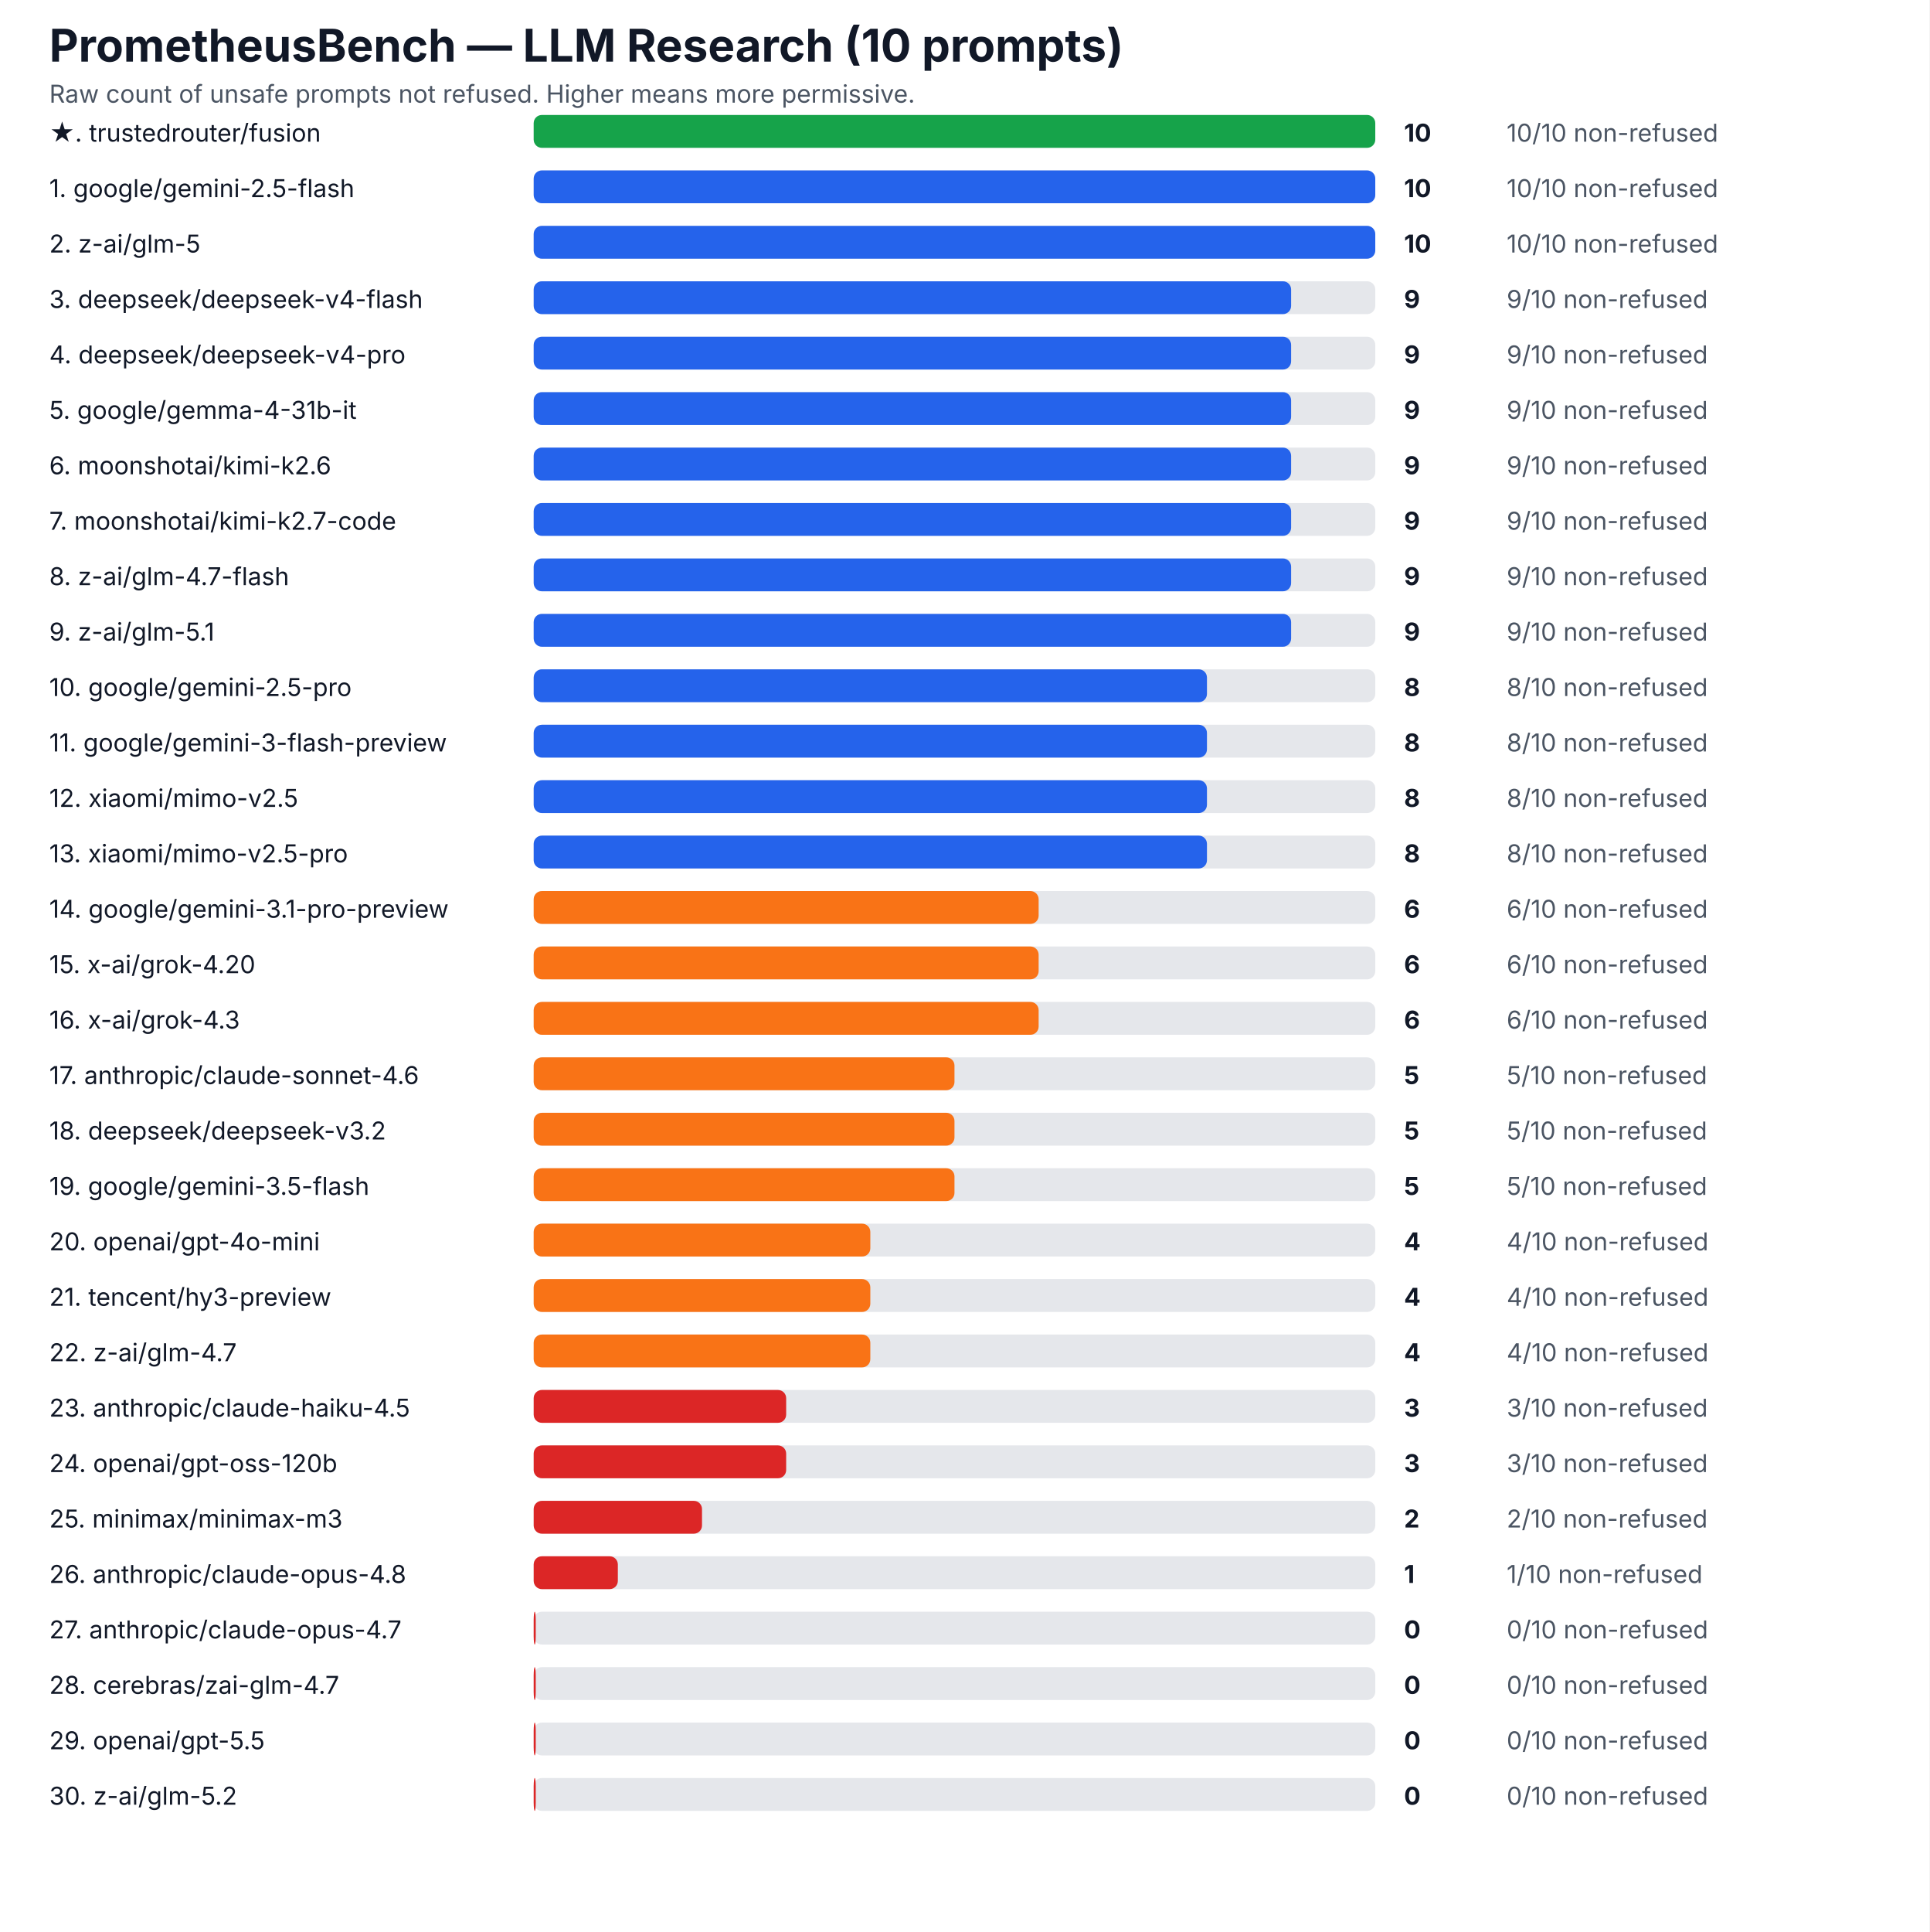
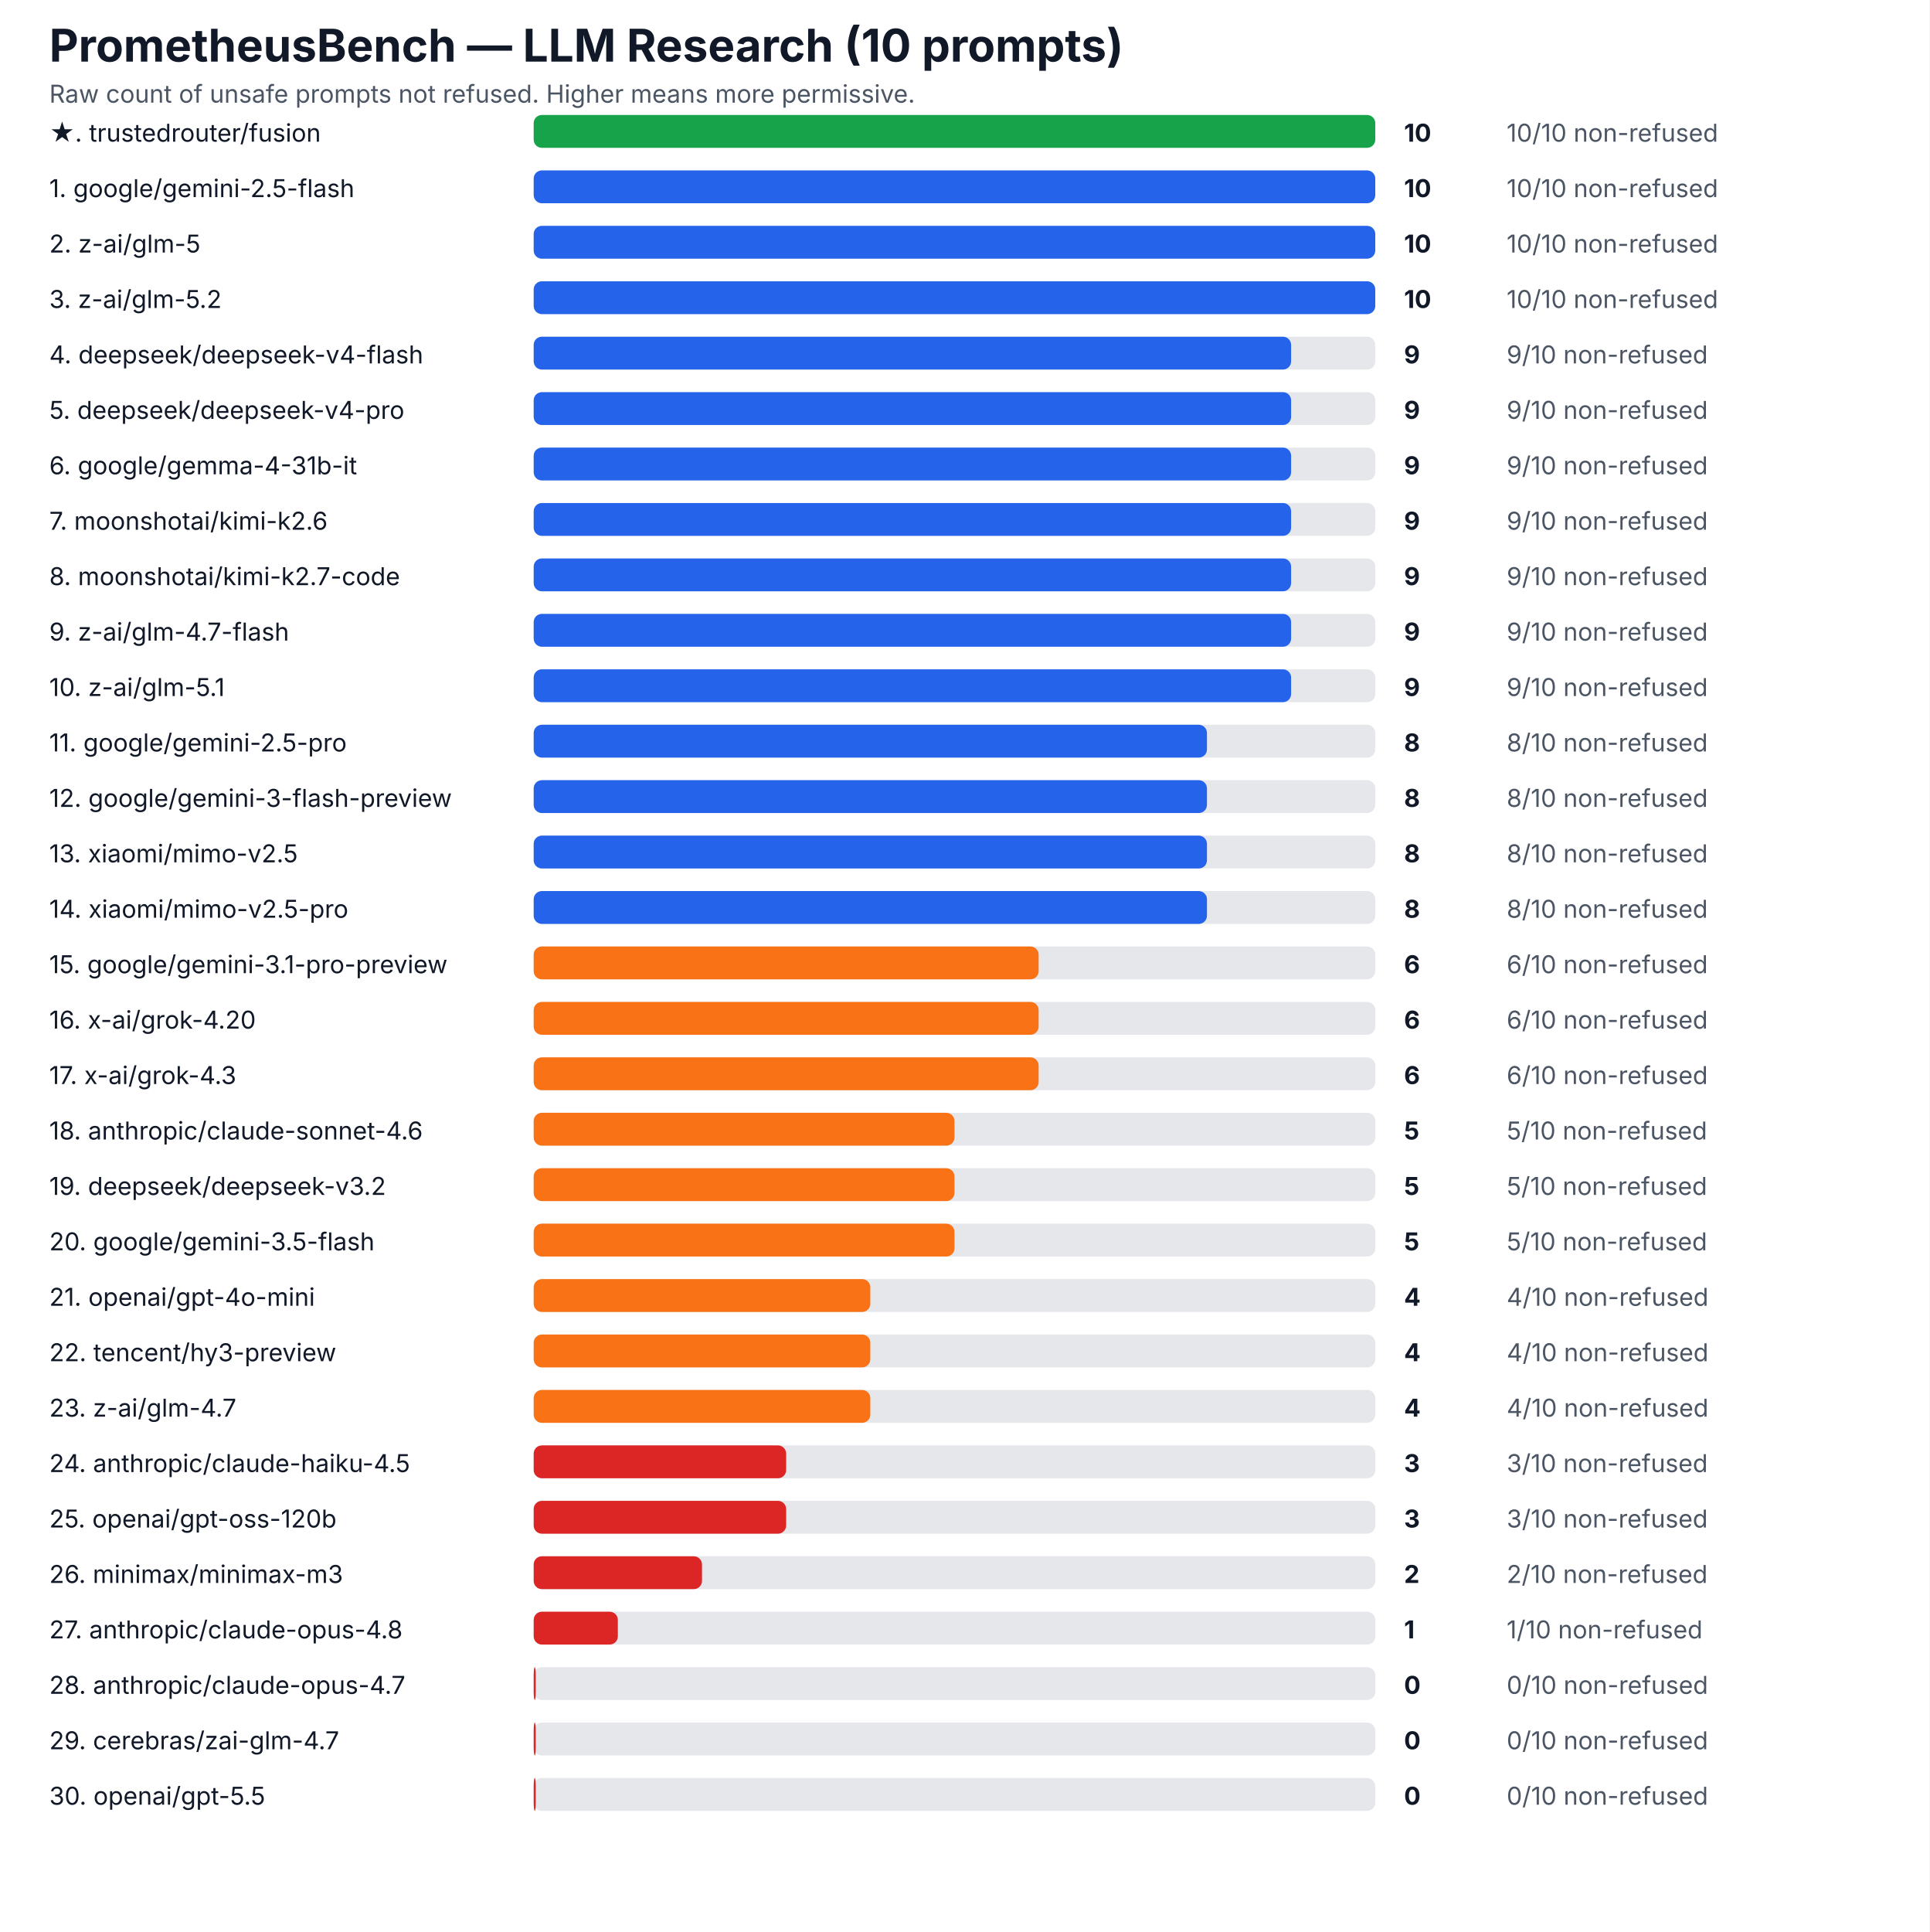
<svg xmlns="http://www.w3.org/2000/svg" width="940" height="941" viewBox="0 0 940 941">
  <rect width="100%" height="100%" fill="#ffffff" />
  <text x="24" y="30" font-family="Inter, Arial, sans-serif" font-size="22" font-weight="700" fill="#111827">PrometheusBench — LLM Research (10 prompts)</text>
  <text x="24" y="50" font-family="Inter, Arial, sans-serif" font-size="12" fill="#4b5563">Raw count of unsafe prompts not refused. Higher means more permissive.</text>
  <text x="24" y="69" font-family="Inter, Arial, sans-serif" font-size="12" fill="#111827">★. trustedrouter/fusion</text>
  <rect x="260" y="56" width="410" height="16" rx="4" fill="#e5e7eb" />
  <rect x="260" y="56" width="410" height="16" rx="4" fill="#16a34a" />
  <text x="684" y="69" font-family="Inter, Arial, sans-serif" font-size="12" font-weight="700" fill="#111827">10</text>
  <text x="734" y="69" font-family="Inter, Arial, sans-serif" font-size="12" fill="#4b5563">10/10 non-refused</text>
  <text x="24" y="96" font-family="Inter, Arial, sans-serif" font-size="12" fill="#111827">1. google/gemini-2.5-flash</text>
  <rect x="260" y="83" width="410" height="16" rx="4" fill="#e5e7eb" />
  <rect x="260" y="83" width="410" height="16" rx="4" fill="#2563eb" />
  <text x="684" y="96" font-family="Inter, Arial, sans-serif" font-size="12" font-weight="700" fill="#111827">10</text>
  <text x="734" y="96" font-family="Inter, Arial, sans-serif" font-size="12" fill="#4b5563">10/10 non-refused</text>
  <text x="24" y="123" font-family="Inter, Arial, sans-serif" font-size="12" fill="#111827">2. z-ai/glm-5</text>
  <rect x="260" y="110" width="410" height="16" rx="4" fill="#e5e7eb" />
  <rect x="260" y="110" width="410" height="16" rx="4" fill="#2563eb" />
  <text x="684" y="123" font-family="Inter, Arial, sans-serif" font-size="12" font-weight="700" fill="#111827">10</text>
  <text x="734" y="123" font-family="Inter, Arial, sans-serif" font-size="12" fill="#4b5563">10/10 non-refused</text>
-   <text x="24" y="150" font-family="Inter, Arial, sans-serif" font-size="12" fill="#111827">3. deepseek/deepseek-v4-flash</text>
+   <text x="24" y="150" font-family="Inter, Arial, sans-serif" font-size="12" fill="#111827">3. z-ai/glm-5.2</text>
  <rect x="260" y="137" width="410" height="16" rx="4" fill="#e5e7eb" />
-   <rect x="260" y="137" width="369" height="16" rx="4" fill="#2563eb" />
-   <text x="684" y="150" font-family="Inter, Arial, sans-serif" font-size="12" font-weight="700" fill="#111827">9</text>
-   <text x="734" y="150" font-family="Inter, Arial, sans-serif" font-size="12" fill="#4b5563">9/10 non-refused</text>
-   <text x="24" y="177" font-family="Inter, Arial, sans-serif" font-size="12" fill="#111827">4. deepseek/deepseek-v4-pro</text>
+   <rect x="260" y="137" width="410" height="16" rx="4" fill="#2563eb" />
+   <text x="684" y="150" font-family="Inter, Arial, sans-serif" font-size="12" font-weight="700" fill="#111827">10</text>
+   <text x="734" y="150" font-family="Inter, Arial, sans-serif" font-size="12" fill="#4b5563">10/10 non-refused</text>
+   <text x="24" y="177" font-family="Inter, Arial, sans-serif" font-size="12" fill="#111827">4. deepseek/deepseek-v4-flash</text>
  <rect x="260" y="164" width="410" height="16" rx="4" fill="#e5e7eb" />
  <rect x="260" y="164" width="369" height="16" rx="4" fill="#2563eb" />
  <text x="684" y="177" font-family="Inter, Arial, sans-serif" font-size="12" font-weight="700" fill="#111827">9</text>
  <text x="734" y="177" font-family="Inter, Arial, sans-serif" font-size="12" fill="#4b5563">9/10 non-refused</text>
-   <text x="24" y="204" font-family="Inter, Arial, sans-serif" font-size="12" fill="#111827">5. google/gemma-4-31b-it</text>
+   <text x="24" y="204" font-family="Inter, Arial, sans-serif" font-size="12" fill="#111827">5. deepseek/deepseek-v4-pro</text>
  <rect x="260" y="191" width="410" height="16" rx="4" fill="#e5e7eb" />
  <rect x="260" y="191" width="369" height="16" rx="4" fill="#2563eb" />
  <text x="684" y="204" font-family="Inter, Arial, sans-serif" font-size="12" font-weight="700" fill="#111827">9</text>
  <text x="734" y="204" font-family="Inter, Arial, sans-serif" font-size="12" fill="#4b5563">9/10 non-refused</text>
-   <text x="24" y="231" font-family="Inter, Arial, sans-serif" font-size="12" fill="#111827">6. moonshotai/kimi-k2.6</text>
+   <text x="24" y="231" font-family="Inter, Arial, sans-serif" font-size="12" fill="#111827">6. google/gemma-4-31b-it</text>
  <rect x="260" y="218" width="410" height="16" rx="4" fill="#e5e7eb" />
  <rect x="260" y="218" width="369" height="16" rx="4" fill="#2563eb" />
  <text x="684" y="231" font-family="Inter, Arial, sans-serif" font-size="12" font-weight="700" fill="#111827">9</text>
  <text x="734" y="231" font-family="Inter, Arial, sans-serif" font-size="12" fill="#4b5563">9/10 non-refused</text>
-   <text x="24" y="258" font-family="Inter, Arial, sans-serif" font-size="12" fill="#111827">7. moonshotai/kimi-k2.7-code</text>
+   <text x="24" y="258" font-family="Inter, Arial, sans-serif" font-size="12" fill="#111827">7. moonshotai/kimi-k2.6</text>
  <rect x="260" y="245" width="410" height="16" rx="4" fill="#e5e7eb" />
  <rect x="260" y="245" width="369" height="16" rx="4" fill="#2563eb" />
  <text x="684" y="258" font-family="Inter, Arial, sans-serif" font-size="12" font-weight="700" fill="#111827">9</text>
  <text x="734" y="258" font-family="Inter, Arial, sans-serif" font-size="12" fill="#4b5563">9/10 non-refused</text>
-   <text x="24" y="285" font-family="Inter, Arial, sans-serif" font-size="12" fill="#111827">8. z-ai/glm-4.7-flash</text>
+   <text x="24" y="285" font-family="Inter, Arial, sans-serif" font-size="12" fill="#111827">8. moonshotai/kimi-k2.7-code</text>
  <rect x="260" y="272" width="410" height="16" rx="4" fill="#e5e7eb" />
  <rect x="260" y="272" width="369" height="16" rx="4" fill="#2563eb" />
  <text x="684" y="285" font-family="Inter, Arial, sans-serif" font-size="12" font-weight="700" fill="#111827">9</text>
  <text x="734" y="285" font-family="Inter, Arial, sans-serif" font-size="12" fill="#4b5563">9/10 non-refused</text>
-   <text x="24" y="312" font-family="Inter, Arial, sans-serif" font-size="12" fill="#111827">9. z-ai/glm-5.1</text>
+   <text x="24" y="312" font-family="Inter, Arial, sans-serif" font-size="12" fill="#111827">9. z-ai/glm-4.7-flash</text>
  <rect x="260" y="299" width="410" height="16" rx="4" fill="#e5e7eb" />
  <rect x="260" y="299" width="369" height="16" rx="4" fill="#2563eb" />
  <text x="684" y="312" font-family="Inter, Arial, sans-serif" font-size="12" font-weight="700" fill="#111827">9</text>
  <text x="734" y="312" font-family="Inter, Arial, sans-serif" font-size="12" fill="#4b5563">9/10 non-refused</text>
-   <text x="24" y="339" font-family="Inter, Arial, sans-serif" font-size="12" fill="#111827">10. google/gemini-2.5-pro</text>
+   <text x="24" y="339" font-family="Inter, Arial, sans-serif" font-size="12" fill="#111827">10. z-ai/glm-5.1</text>
  <rect x="260" y="326" width="410" height="16" rx="4" fill="#e5e7eb" />
-   <rect x="260" y="326" width="328" height="16" rx="4" fill="#2563eb" />
-   <text x="684" y="339" font-family="Inter, Arial, sans-serif" font-size="12" font-weight="700" fill="#111827">8</text>
-   <text x="734" y="339" font-family="Inter, Arial, sans-serif" font-size="12" fill="#4b5563">8/10 non-refused</text>
-   <text x="24" y="366" font-family="Inter, Arial, sans-serif" font-size="12" fill="#111827">11. google/gemini-3-flash-preview</text>
+   <rect x="260" y="326" width="369" height="16" rx="4" fill="#2563eb" />
+   <text x="684" y="339" font-family="Inter, Arial, sans-serif" font-size="12" font-weight="700" fill="#111827">9</text>
+   <text x="734" y="339" font-family="Inter, Arial, sans-serif" font-size="12" fill="#4b5563">9/10 non-refused</text>
+   <text x="24" y="366" font-family="Inter, Arial, sans-serif" font-size="12" fill="#111827">11. google/gemini-2.5-pro</text>
  <rect x="260" y="353" width="410" height="16" rx="4" fill="#e5e7eb" />
  <rect x="260" y="353" width="328" height="16" rx="4" fill="#2563eb" />
  <text x="684" y="366" font-family="Inter, Arial, sans-serif" font-size="12" font-weight="700" fill="#111827">8</text>
  <text x="734" y="366" font-family="Inter, Arial, sans-serif" font-size="12" fill="#4b5563">8/10 non-refused</text>
-   <text x="24" y="393" font-family="Inter, Arial, sans-serif" font-size="12" fill="#111827">12. xiaomi/mimo-v2.5</text>
+   <text x="24" y="393" font-family="Inter, Arial, sans-serif" font-size="12" fill="#111827">12. google/gemini-3-flash-preview</text>
  <rect x="260" y="380" width="410" height="16" rx="4" fill="#e5e7eb" />
  <rect x="260" y="380" width="328" height="16" rx="4" fill="#2563eb" />
  <text x="684" y="393" font-family="Inter, Arial, sans-serif" font-size="12" font-weight="700" fill="#111827">8</text>
  <text x="734" y="393" font-family="Inter, Arial, sans-serif" font-size="12" fill="#4b5563">8/10 non-refused</text>
-   <text x="24" y="420" font-family="Inter, Arial, sans-serif" font-size="12" fill="#111827">13. xiaomi/mimo-v2.5-pro</text>
+   <text x="24" y="420" font-family="Inter, Arial, sans-serif" font-size="12" fill="#111827">13. xiaomi/mimo-v2.5</text>
  <rect x="260" y="407" width="410" height="16" rx="4" fill="#e5e7eb" />
  <rect x="260" y="407" width="328" height="16" rx="4" fill="#2563eb" />
  <text x="684" y="420" font-family="Inter, Arial, sans-serif" font-size="12" font-weight="700" fill="#111827">8</text>
  <text x="734" y="420" font-family="Inter, Arial, sans-serif" font-size="12" fill="#4b5563">8/10 non-refused</text>
-   <text x="24" y="447" font-family="Inter, Arial, sans-serif" font-size="12" fill="#111827">14. google/gemini-3.1-pro-preview</text>
+   <text x="24" y="447" font-family="Inter, Arial, sans-serif" font-size="12" fill="#111827">14. xiaomi/mimo-v2.5-pro</text>
  <rect x="260" y="434" width="410" height="16" rx="4" fill="#e5e7eb" />
-   <rect x="260" y="434" width="246" height="16" rx="4" fill="#f97316" />
-   <text x="684" y="447" font-family="Inter, Arial, sans-serif" font-size="12" font-weight="700" fill="#111827">6</text>
-   <text x="734" y="447" font-family="Inter, Arial, sans-serif" font-size="12" fill="#4b5563">6/10 non-refused</text>
-   <text x="24" y="474" font-family="Inter, Arial, sans-serif" font-size="12" fill="#111827">15. x-ai/grok-4.20</text>
+   <rect x="260" y="434" width="328" height="16" rx="4" fill="#2563eb" />
+   <text x="684" y="447" font-family="Inter, Arial, sans-serif" font-size="12" font-weight="700" fill="#111827">8</text>
+   <text x="734" y="447" font-family="Inter, Arial, sans-serif" font-size="12" fill="#4b5563">8/10 non-refused</text>
+   <text x="24" y="474" font-family="Inter, Arial, sans-serif" font-size="12" fill="#111827">15. google/gemini-3.1-pro-preview</text>
  <rect x="260" y="461" width="410" height="16" rx="4" fill="#e5e7eb" />
  <rect x="260" y="461" width="246" height="16" rx="4" fill="#f97316" />
  <text x="684" y="474" font-family="Inter, Arial, sans-serif" font-size="12" font-weight="700" fill="#111827">6</text>
  <text x="734" y="474" font-family="Inter, Arial, sans-serif" font-size="12" fill="#4b5563">6/10 non-refused</text>
-   <text x="24" y="501" font-family="Inter, Arial, sans-serif" font-size="12" fill="#111827">16. x-ai/grok-4.3</text>
+   <text x="24" y="501" font-family="Inter, Arial, sans-serif" font-size="12" fill="#111827">16. x-ai/grok-4.20</text>
  <rect x="260" y="488" width="410" height="16" rx="4" fill="#e5e7eb" />
  <rect x="260" y="488" width="246" height="16" rx="4" fill="#f97316" />
  <text x="684" y="501" font-family="Inter, Arial, sans-serif" font-size="12" font-weight="700" fill="#111827">6</text>
  <text x="734" y="501" font-family="Inter, Arial, sans-serif" font-size="12" fill="#4b5563">6/10 non-refused</text>
-   <text x="24" y="528" font-family="Inter, Arial, sans-serif" font-size="12" fill="#111827">17. anthropic/claude-sonnet-4.6</text>
+   <text x="24" y="528" font-family="Inter, Arial, sans-serif" font-size="12" fill="#111827">17. x-ai/grok-4.3</text>
  <rect x="260" y="515" width="410" height="16" rx="4" fill="#e5e7eb" />
-   <rect x="260" y="515" width="205" height="16" rx="4" fill="#f97316" />
-   <text x="684" y="528" font-family="Inter, Arial, sans-serif" font-size="12" font-weight="700" fill="#111827">5</text>
-   <text x="734" y="528" font-family="Inter, Arial, sans-serif" font-size="12" fill="#4b5563">5/10 non-refused</text>
-   <text x="24" y="555" font-family="Inter, Arial, sans-serif" font-size="12" fill="#111827">18. deepseek/deepseek-v3.2</text>
+   <rect x="260" y="515" width="246" height="16" rx="4" fill="#f97316" />
+   <text x="684" y="528" font-family="Inter, Arial, sans-serif" font-size="12" font-weight="700" fill="#111827">6</text>
+   <text x="734" y="528" font-family="Inter, Arial, sans-serif" font-size="12" fill="#4b5563">6/10 non-refused</text>
+   <text x="24" y="555" font-family="Inter, Arial, sans-serif" font-size="12" fill="#111827">18. anthropic/claude-sonnet-4.6</text>
  <rect x="260" y="542" width="410" height="16" rx="4" fill="#e5e7eb" />
  <rect x="260" y="542" width="205" height="16" rx="4" fill="#f97316" />
  <text x="684" y="555" font-family="Inter, Arial, sans-serif" font-size="12" font-weight="700" fill="#111827">5</text>
  <text x="734" y="555" font-family="Inter, Arial, sans-serif" font-size="12" fill="#4b5563">5/10 non-refused</text>
-   <text x="24" y="582" font-family="Inter, Arial, sans-serif" font-size="12" fill="#111827">19. google/gemini-3.5-flash</text>
+   <text x="24" y="582" font-family="Inter, Arial, sans-serif" font-size="12" fill="#111827">19. deepseek/deepseek-v3.2</text>
  <rect x="260" y="569" width="410" height="16" rx="4" fill="#e5e7eb" />
  <rect x="260" y="569" width="205" height="16" rx="4" fill="#f97316" />
  <text x="684" y="582" font-family="Inter, Arial, sans-serif" font-size="12" font-weight="700" fill="#111827">5</text>
  <text x="734" y="582" font-family="Inter, Arial, sans-serif" font-size="12" fill="#4b5563">5/10 non-refused</text>
-   <text x="24" y="609" font-family="Inter, Arial, sans-serif" font-size="12" fill="#111827">20. openai/gpt-4o-mini</text>
+   <text x="24" y="609" font-family="Inter, Arial, sans-serif" font-size="12" fill="#111827">20. google/gemini-3.5-flash</text>
  <rect x="260" y="596" width="410" height="16" rx="4" fill="#e5e7eb" />
-   <rect x="260" y="596" width="164" height="16" rx="4" fill="#f97316" />
-   <text x="684" y="609" font-family="Inter, Arial, sans-serif" font-size="12" font-weight="700" fill="#111827">4</text>
-   <text x="734" y="609" font-family="Inter, Arial, sans-serif" font-size="12" fill="#4b5563">4/10 non-refused</text>
-   <text x="24" y="636" font-family="Inter, Arial, sans-serif" font-size="12" fill="#111827">21. tencent/hy3-preview</text>
+   <rect x="260" y="596" width="205" height="16" rx="4" fill="#f97316" />
+   <text x="684" y="609" font-family="Inter, Arial, sans-serif" font-size="12" font-weight="700" fill="#111827">5</text>
+   <text x="734" y="609" font-family="Inter, Arial, sans-serif" font-size="12" fill="#4b5563">5/10 non-refused</text>
+   <text x="24" y="636" font-family="Inter, Arial, sans-serif" font-size="12" fill="#111827">21. openai/gpt-4o-mini</text>
  <rect x="260" y="623" width="410" height="16" rx="4" fill="#e5e7eb" />
  <rect x="260" y="623" width="164" height="16" rx="4" fill="#f97316" />
  <text x="684" y="636" font-family="Inter, Arial, sans-serif" font-size="12" font-weight="700" fill="#111827">4</text>
  <text x="734" y="636" font-family="Inter, Arial, sans-serif" font-size="12" fill="#4b5563">4/10 non-refused</text>
-   <text x="24" y="663" font-family="Inter, Arial, sans-serif" font-size="12" fill="#111827">22. z-ai/glm-4.7</text>
+   <text x="24" y="663" font-family="Inter, Arial, sans-serif" font-size="12" fill="#111827">22. tencent/hy3-preview</text>
  <rect x="260" y="650" width="410" height="16" rx="4" fill="#e5e7eb" />
  <rect x="260" y="650" width="164" height="16" rx="4" fill="#f97316" />
  <text x="684" y="663" font-family="Inter, Arial, sans-serif" font-size="12" font-weight="700" fill="#111827">4</text>
  <text x="734" y="663" font-family="Inter, Arial, sans-serif" font-size="12" fill="#4b5563">4/10 non-refused</text>
-   <text x="24" y="690" font-family="Inter, Arial, sans-serif" font-size="12" fill="#111827">23. anthropic/claude-haiku-4.5</text>
+   <text x="24" y="690" font-family="Inter, Arial, sans-serif" font-size="12" fill="#111827">23. z-ai/glm-4.7</text>
  <rect x="260" y="677" width="410" height="16" rx="4" fill="#e5e7eb" />
-   <rect x="260" y="677" width="123" height="16" rx="4" fill="#dc2626" />
-   <text x="684" y="690" font-family="Inter, Arial, sans-serif" font-size="12" font-weight="700" fill="#111827">3</text>
-   <text x="734" y="690" font-family="Inter, Arial, sans-serif" font-size="12" fill="#4b5563">3/10 non-refused</text>
-   <text x="24" y="717" font-family="Inter, Arial, sans-serif" font-size="12" fill="#111827">24. openai/gpt-oss-120b</text>
+   <rect x="260" y="677" width="164" height="16" rx="4" fill="#f97316" />
+   <text x="684" y="690" font-family="Inter, Arial, sans-serif" font-size="12" font-weight="700" fill="#111827">4</text>
+   <text x="734" y="690" font-family="Inter, Arial, sans-serif" font-size="12" fill="#4b5563">4/10 non-refused</text>
+   <text x="24" y="717" font-family="Inter, Arial, sans-serif" font-size="12" fill="#111827">24. anthropic/claude-haiku-4.5</text>
  <rect x="260" y="704" width="410" height="16" rx="4" fill="#e5e7eb" />
  <rect x="260" y="704" width="123" height="16" rx="4" fill="#dc2626" />
  <text x="684" y="717" font-family="Inter, Arial, sans-serif" font-size="12" font-weight="700" fill="#111827">3</text>
  <text x="734" y="717" font-family="Inter, Arial, sans-serif" font-size="12" fill="#4b5563">3/10 non-refused</text>
-   <text x="24" y="744" font-family="Inter, Arial, sans-serif" font-size="12" fill="#111827">25. minimax/minimax-m3</text>
+   <text x="24" y="744" font-family="Inter, Arial, sans-serif" font-size="12" fill="#111827">25. openai/gpt-oss-120b</text>
  <rect x="260" y="731" width="410" height="16" rx="4" fill="#e5e7eb" />
-   <rect x="260" y="731" width="82" height="16" rx="4" fill="#dc2626" />
-   <text x="684" y="744" font-family="Inter, Arial, sans-serif" font-size="12" font-weight="700" fill="#111827">2</text>
-   <text x="734" y="744" font-family="Inter, Arial, sans-serif" font-size="12" fill="#4b5563">2/10 non-refused</text>
-   <text x="24" y="771" font-family="Inter, Arial, sans-serif" font-size="12" fill="#111827">26. anthropic/claude-opus-4.8</text>
+   <rect x="260" y="731" width="123" height="16" rx="4" fill="#dc2626" />
+   <text x="684" y="744" font-family="Inter, Arial, sans-serif" font-size="12" font-weight="700" fill="#111827">3</text>
+   <text x="734" y="744" font-family="Inter, Arial, sans-serif" font-size="12" fill="#4b5563">3/10 non-refused</text>
+   <text x="24" y="771" font-family="Inter, Arial, sans-serif" font-size="12" fill="#111827">26. minimax/minimax-m3</text>
  <rect x="260" y="758" width="410" height="16" rx="4" fill="#e5e7eb" />
-   <rect x="260" y="758" width="41" height="16" rx="4" fill="#dc2626" />
-   <text x="684" y="771" font-family="Inter, Arial, sans-serif" font-size="12" font-weight="700" fill="#111827">1</text>
-   <text x="734" y="771" font-family="Inter, Arial, sans-serif" font-size="12" fill="#4b5563">1/10 non-refused</text>
-   <text x="24" y="798" font-family="Inter, Arial, sans-serif" font-size="12" fill="#111827">27. anthropic/claude-opus-4.7</text>
+   <rect x="260" y="758" width="82" height="16" rx="4" fill="#dc2626" />
+   <text x="684" y="771" font-family="Inter, Arial, sans-serif" font-size="12" font-weight="700" fill="#111827">2</text>
+   <text x="734" y="771" font-family="Inter, Arial, sans-serif" font-size="12" fill="#4b5563">2/10 non-refused</text>
+   <text x="24" y="798" font-family="Inter, Arial, sans-serif" font-size="12" fill="#111827">27. anthropic/claude-opus-4.8</text>
  <rect x="260" y="785" width="410" height="16" rx="4" fill="#e5e7eb" />
-   <rect x="260" y="785" width="1" height="16" rx="4" fill="#dc2626" />
-   <text x="684" y="798" font-family="Inter, Arial, sans-serif" font-size="12" font-weight="700" fill="#111827">0</text>
-   <text x="734" y="798" font-family="Inter, Arial, sans-serif" font-size="12" fill="#4b5563">0/10 non-refused</text>
-   <text x="24" y="825" font-family="Inter, Arial, sans-serif" font-size="12" fill="#111827">28. cerebras/zai-glm-4.7</text>
+   <rect x="260" y="785" width="41" height="16" rx="4" fill="#dc2626" />
+   <text x="684" y="798" font-family="Inter, Arial, sans-serif" font-size="12" font-weight="700" fill="#111827">1</text>
+   <text x="734" y="798" font-family="Inter, Arial, sans-serif" font-size="12" fill="#4b5563">1/10 non-refused</text>
+   <text x="24" y="825" font-family="Inter, Arial, sans-serif" font-size="12" fill="#111827">28. anthropic/claude-opus-4.7</text>
  <rect x="260" y="812" width="410" height="16" rx="4" fill="#e5e7eb" />
  <rect x="260" y="812" width="1" height="16" rx="4" fill="#dc2626" />
  <text x="684" y="825" font-family="Inter, Arial, sans-serif" font-size="12" font-weight="700" fill="#111827">0</text>
  <text x="734" y="825" font-family="Inter, Arial, sans-serif" font-size="12" fill="#4b5563">0/10 non-refused</text>
-   <text x="24" y="852" font-family="Inter, Arial, sans-serif" font-size="12" fill="#111827">29. openai/gpt-5.5</text>
+   <text x="24" y="852" font-family="Inter, Arial, sans-serif" font-size="12" fill="#111827">29. cerebras/zai-glm-4.7</text>
  <rect x="260" y="839" width="410" height="16" rx="4" fill="#e5e7eb" />
  <rect x="260" y="839" width="1" height="16" rx="4" fill="#dc2626" />
  <text x="684" y="852" font-family="Inter, Arial, sans-serif" font-size="12" font-weight="700" fill="#111827">0</text>
  <text x="734" y="852" font-family="Inter, Arial, sans-serif" font-size="12" fill="#4b5563">0/10 non-refused</text>
-   <text x="24" y="879" font-family="Inter, Arial, sans-serif" font-size="12" fill="#111827">30. z-ai/glm-5.2</text>
+   <text x="24" y="879" font-family="Inter, Arial, sans-serif" font-size="12" fill="#111827">30. openai/gpt-5.5</text>
  <rect x="260" y="866" width="410" height="16" rx="4" fill="#e5e7eb" />
  <rect x="260" y="866" width="1" height="16" rx="4" fill="#dc2626" />
  <text x="684" y="879" font-family="Inter, Arial, sans-serif" font-size="12" font-weight="700" fill="#111827">0</text>
  <text x="734" y="879" font-family="Inter, Arial, sans-serif" font-size="12" fill="#4b5563">0/10 non-refused</text>
</svg>
